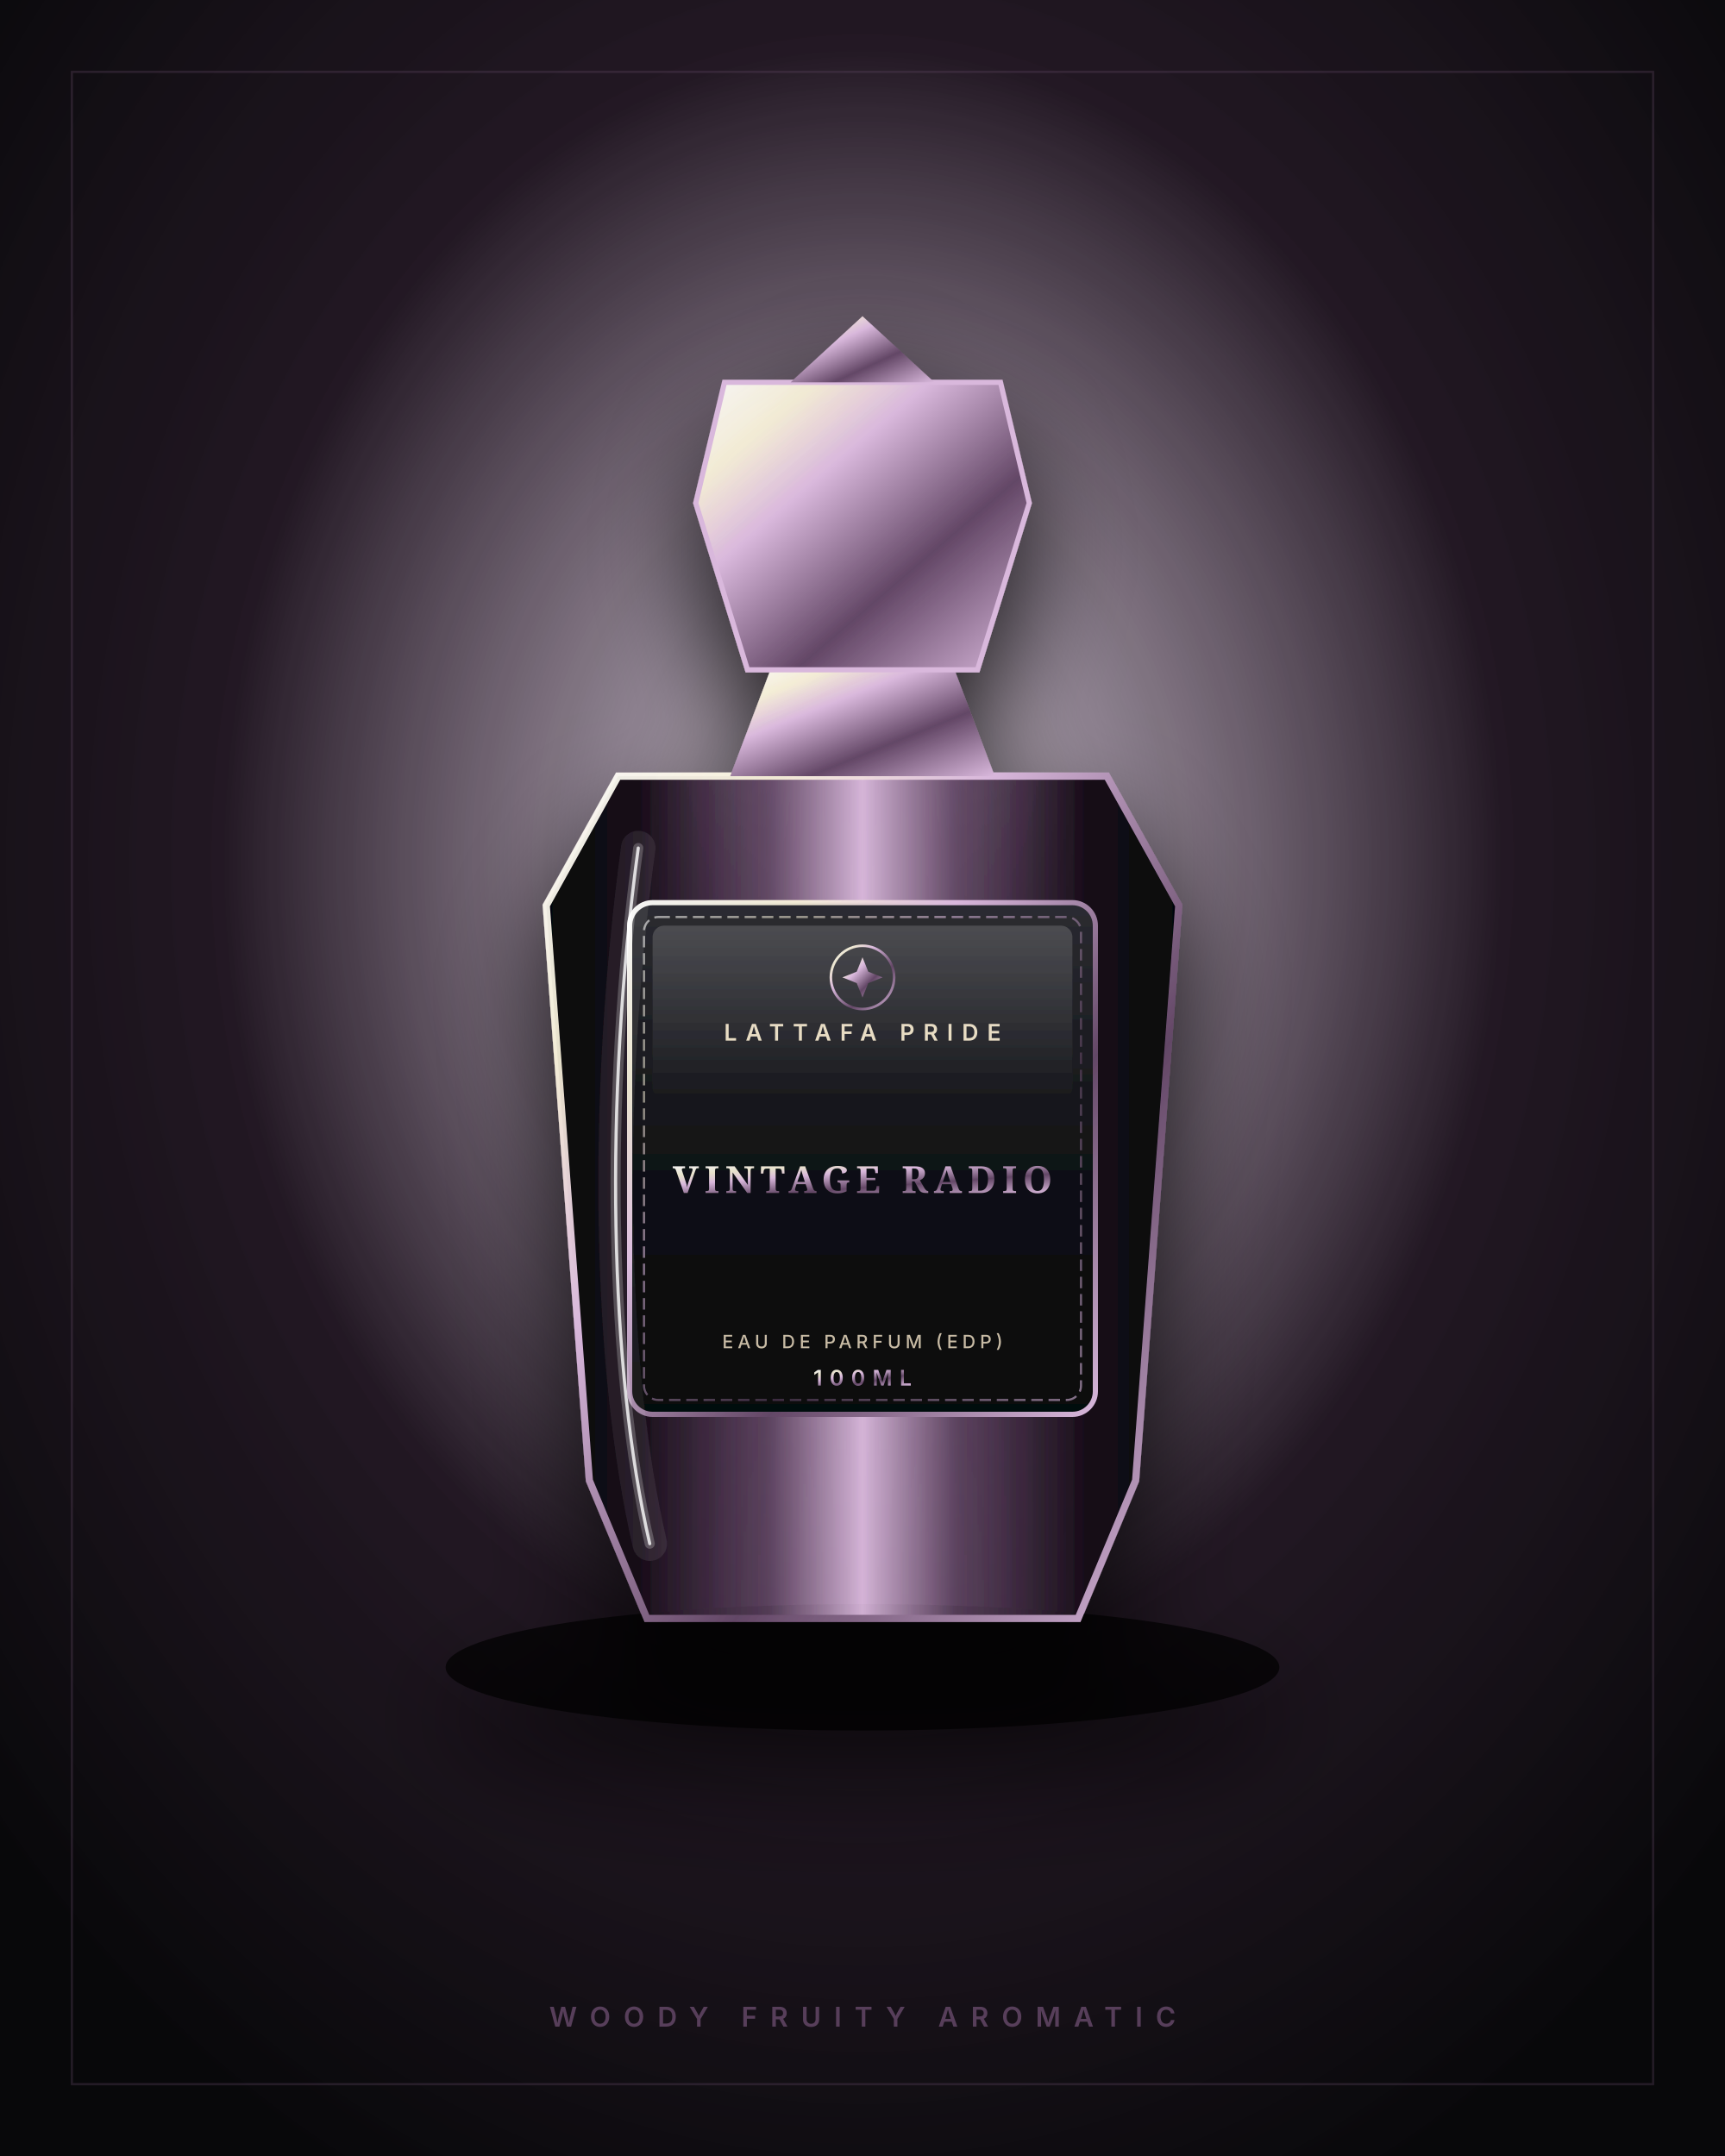
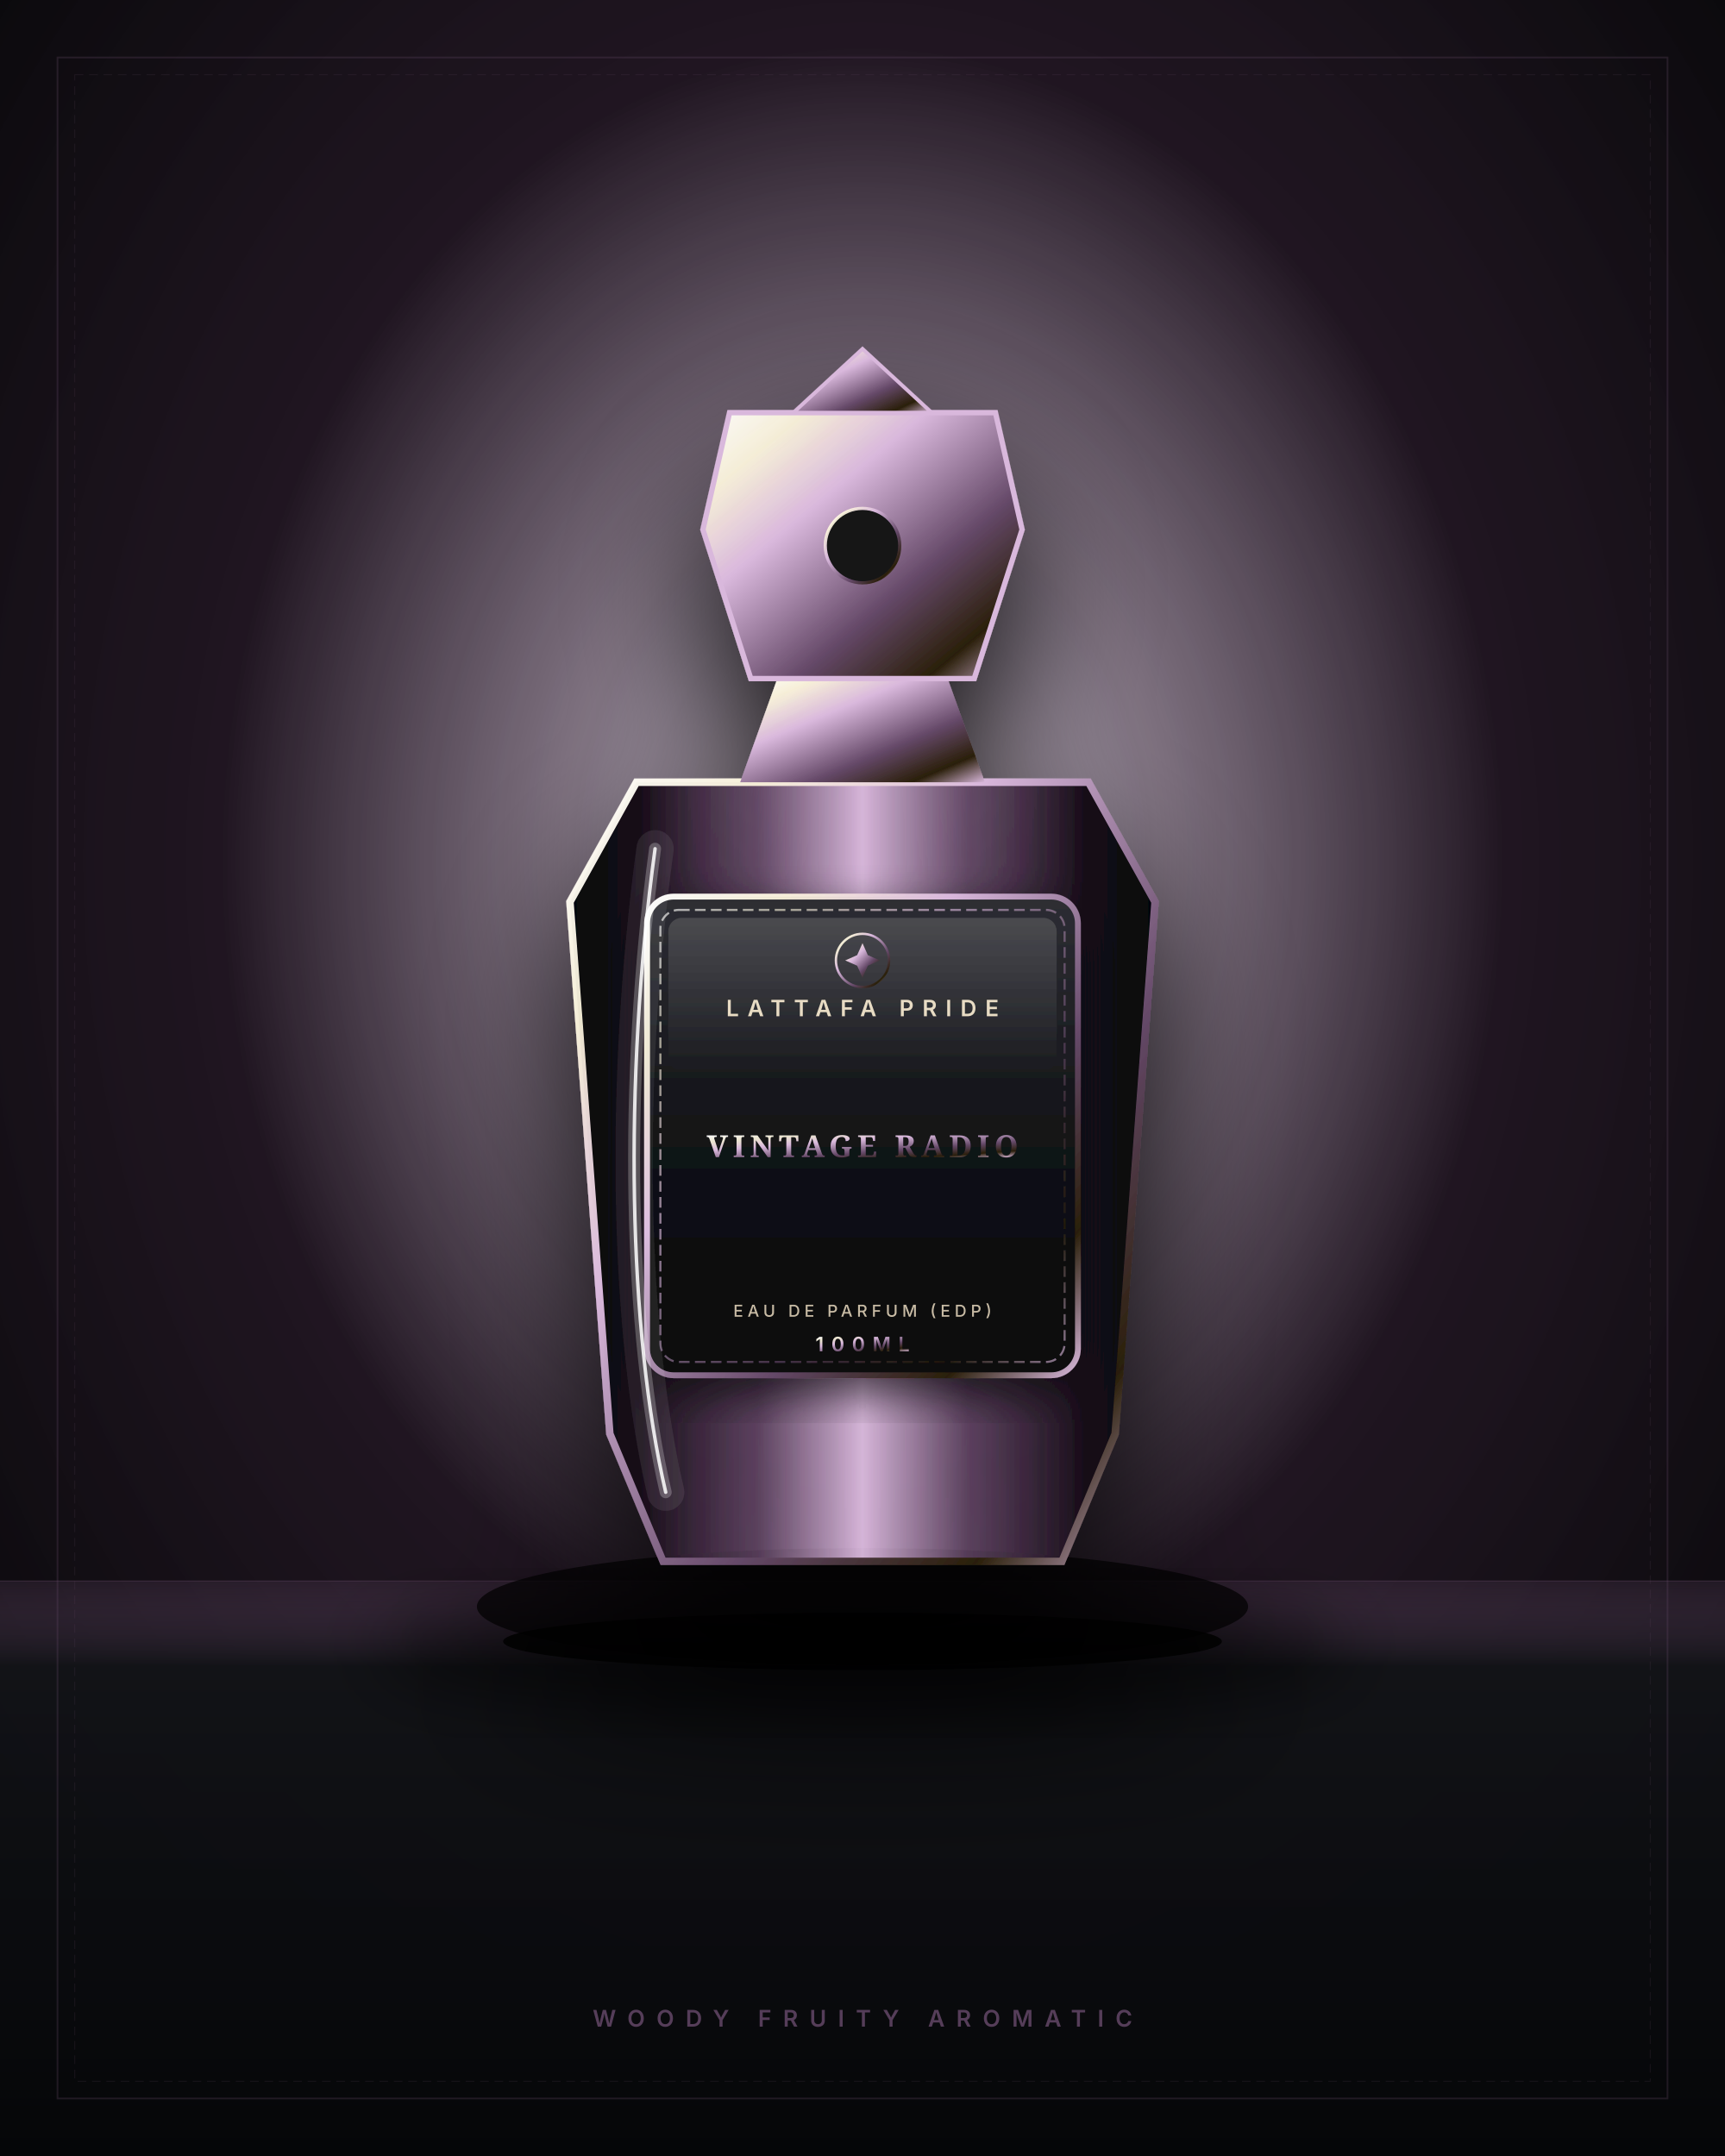
- <svg xmlns="http://www.w3.org/2000/svg" viewBox="0 0 600 750" width="600" height="750">
+ <svg xmlns="http://www.w3.org/2000/svg" viewBox="0 0 1200 1500" width="1200" height="1500">
  <defs>
    <radialGradient id="ambG" cx="50%" cy="40%" r="68%">
-       <stop offset="0%" stop-color="#634766" stop-opacity="0.32" />
-       <stop offset="55%" stop-color="#180d19" stop-opacity="0.95" />
+       <stop offset="0%" stop-color="#634766" stop-opacity="0.36" />
+       <stop offset="55%" stop-color="#180d19" stop-opacity="0.96" />
      <stop offset="100%" stop-color="#08080a" />
    </radialGradient>
+     <linearGradient id="pedestalG" x1="0%" y1="0%" x2="0%" y2="100%">
+       <stop offset="0%" stop-color="#634766" stop-opacity="0.22" />
+       <stop offset="15%" stop-color="#121317" stop-opacity="0.95" />
+       <stop offset="100%" stop-color="#050608" />
+     </linearGradient>
    <linearGradient id="metalG" x1="0%" y1="0%" x2="100%" y2="100%">
-       <stop offset="0%" stop-color="#ffffff" stop-opacity="0.95" />
-       <stop offset="18%" stop-color="#fff8df" stop-opacity="0.9" />
+       <stop offset="0%" stop-color="#ffffff" stop-opacity="0.98" />
+       <stop offset="16%" stop-color="#fff8df" stop-opacity="0.92" />
      <stop offset="35%" stop-color="#d9b8dc" />
      <stop offset="65%" stop-color="#634766" />
+       <stop offset="85%" stop-color="#2a1f0a" />
      <stop offset="100%" stop-color="#d9b8dc" />
    </linearGradient>
    <linearGradient id="bodyG" x1="0%" y1="0%" x2="100%" y2="0%">
      <stop offset="0%" stop-color="#050609" />
-       <stop offset="15%" stop-color="#180d19" />
-       <stop offset="35%" stop-color="#634766" stop-opacity="0.8" />
-       <stop offset="50%" stop-color="#d9b8dc" stop-opacity="0.95" />
-       <stop offset="65%" stop-color="#634766" stop-opacity="0.8" />
-       <stop offset="85%" stop-color="#180d19" />
+       <stop offset="12%" stop-color="#180d19" />
+       <stop offset="32%" stop-color="#634766" stop-opacity="0.82" />
+       <stop offset="50%" stop-color="#d9b8dc" stop-opacity="0.96" />
+       <stop offset="68%" stop-color="#634766" stop-opacity="0.82" />
+       <stop offset="88%" stop-color="#180d19" />
      <stop offset="100%" stop-color="#050609" />
    </linearGradient>
    <linearGradient id="baseG" x1="0%" y1="0%" x2="100%" y2="0%">
-       <stop offset="0%" stop-color="#000000" stop-opacity="0.8" />
-       <stop offset="50%" stop-color="#d9b8dc" stop-opacity="0.75" />
-       <stop offset="100%" stop-color="#000000" stop-opacity="0.8" />
+       <stop offset="0%" stop-color="#000000" stop-opacity="0.85" />
+       <stop offset="50%" stop-color="#d9b8dc" stop-opacity="0.8" />
+       <stop offset="100%" stop-color="#000000" stop-opacity="0.85" />
    </linearGradient>
    <linearGradient id="labelG" x1="0%" y1="0%" x2="0%" y2="100%">
-       <stop offset="0%" stop-color="#2b2b31" />
-       <stop offset="50%" stop-color="#111216" />
-       <stop offset="100%" stop-color="#06070a" />
+       <stop offset="0%" stop-color="#2e2e34" />
+       <stop offset="50%" stop-color="#121317" />
+       <stop offset="100%" stop-color="#07080a" />
    </linearGradient>
    <linearGradient id="labelSheen" x1="0%" y1="0%" x2="0%" y2="100%">
-       <stop offset="0%" stop-color="#ffffff" stop-opacity="0.75" />
+       <stop offset="0%" stop-color="#ffffff" stop-opacity="0.8" />
      <stop offset="100%" stop-color="#ffffff" stop-opacity="0" />
    </linearGradient>
+     <filter id="softShadow" x="-20%" y="-20%" width="140%" height="140%">
+       <feGaussianBlur stdDeviation="24" />
+     </filter>
    <filter id="flaconShadow" x="-30%" y="-20%" width="160%" height="150%">
-       <feDropShadow dx="0" dy="18" stdDeviation="18" flood-color="#000000" flood-opacity="0.8" />
+       <feDropShadow dx="0" dy="28" stdDeviation="26" flood-color="#000000" flood-opacity="0.85" />
+     </filter>
+     <filter id="plaqueShadow" x="-10%" y="-10%" width="120%" height="120%">
+       <feDropShadow dx="0" dy="6" stdDeviation="8" flood-color="#000000" flood-opacity="0.65" />
    </filter>
  </defs>
-   <rect width="600" height="750" fill="url(#ambG)" />
-   <rect x="25" y="25" width="550" height="700" fill="none" stroke="#634766" stroke-width="0.75" opacity="0.32" />
-   <g transform="translate(300, 365)" filter="url(#flaconShadow)">
+   <rect width="1200" height="1500" fill="url(#ambG)" />
+   <rect x="0" y="1100" width="1200" height="400" fill="url(#pedestalG)" />
+   <line x1="0" y1="1100" x2="1200" y2="1100" stroke="#634766" stroke-width="0.8" opacity="0.35" />
+   <ellipse cx="600" cy="1150" rx="340" ry="42" fill="#000000" opacity="0.5" filter="url(#softShadow)" />
+   <ellipse cx="600" cy="1142" rx="250" ry="20" fill="#000000" opacity="0.85" />
+   <rect x="40" y="40" width="1120" height="1420" fill="none" stroke="#634766" stroke-width="1.2" opacity="0.28" />
+   <rect x="52" y="52" width="1096" height="1396" fill="none" stroke="#634766" stroke-width="0.6" stroke-dasharray="6,4" opacity="0.18" />
+   <g transform="translate(600, 720) scale(1.85)" filter="url(#flaconShadow)">
    <ellipse cx="0" cy="215" rx="145" ry="22" fill="#000000" opacity="0.7" />
-     <polygon points="-85,-95 85,-95 110,-50 95,150 75,198 -75,198 -95,150 -110,-50" fill="url(#bodyG)" stroke="url(#metalG)" stroke-width="2.5" />
-     <rect x="-81.0" y="-51.0" width="162" height="178" rx="8" fill="url(#labelG)" stroke="url(#metalG)" stroke-width="1.8" />
-     <rect x="-76.0" y="-46.0" width="152" height="168" rx="5" fill="none" stroke="url(#metalG)" stroke-width="0.75" stroke-dasharray="4,2" opacity="0.6" />
-     <rect x="-73.0" y="-43.0" width="146" height="60.5" rx="4" fill="url(#labelSheen)" opacity="0.22" />
-     <g transform="translate(0, -25.0)">
-       <circle cx="0" cy="0" r="11" fill="none" stroke="url(#metalG)" stroke-width="0.9" />
-       <polygon points="0,-7 2,-2 7,0 2,2 0,7 -2,2 -7,0 -2,-2" fill="url(#metalG)" />
+     <polygon points="-85,-95 85,-95 110,-50 95,150 75,198 -75,198 -95,150 -110,-50" fill="url(#bodyG)" stroke="url(#metalG)" stroke-width="2.8" />
+     <g filter="url(#plaqueShadow)">
+       <rect x="-81.0" y="-52.0" width="162" height="180" rx="10" fill="url(#labelG)" stroke="url(#metalG)" stroke-width="2.2" />
+       <rect x="-76.0" y="-47.0" width="152" height="170" rx="7" fill="none" stroke="url(#metalG)" stroke-width="0.8" stroke-dasharray="4,2" opacity="0.65" />
+       <rect x="-73.0" y="-44.0" width="146" height="57.6" rx="5" fill="url(#labelSheen)" opacity="0.18" />
+       <g transform="translate(0, -28.0)">
+         <circle cx="0" cy="0" r="10" fill="none" stroke="url(#metalG)" stroke-width="0.9" />
+         <polygon points="0,-6.5 2,-2 6.5,0 2,2 0,6.5 -2,2 -6.5,0 -2,-2" fill="url(#metalG)" />
+       </g>
+       <text x="0" y="-7.0" font-family="'Inter', sans-serif" font-size="8.5" font-weight="600" letter-spacing="3.2" fill="#e8dcc4" text-anchor="middle">LATTAFA PRIDE</text>
+       <line x1="-63.0" y1="1.0" x2="63.0" y2="1.0" stroke="url(#metalG)" stroke-width="0.6" opacity="0.55" />
+       <text x="0" y="46.0" font-family="'Cinzel', serif" font-size="11.5" font-weight="700" letter-spacing="1.8" fill="url(#metalG)" text-anchor="middle">VINTAGE RADIO</text>
+       <line x1="-59.0" y1="92.0" x2="59.0" y2="92.0" stroke="url(#metalG)" stroke-width="0.6" opacity="0.55" />
+       <text x="0" y="106.0" font-family="'Inter', sans-serif" font-size="6.2" font-weight="500" letter-spacing="1.6" fill="#c8bba4" text-anchor="middle">EAU DE PARFUM (EDP)</text>
+       <text x="0" y="119.0" font-family="'Inter', sans-serif" font-size="7.5" font-weight="600" letter-spacing="2.8" fill="url(#metalG)" text-anchor="middle">100ML</text>
    </g>
-     <text x="0" y="-3.0" font-family="'Inter', sans-serif" font-size="8" font-weight="600" letter-spacing="3" fill="#e8dcc4" text-anchor="middle">LATTAFA PRIDE</text>
-     <line x1="-61.0" y1="5.0" x2="61.0" y2="5.0" stroke="url(#metalG)" stroke-width="0.6" opacity="0.5" />
-     <text x="0" y="50" font-family="'Cinzel', serif" font-size="13" font-weight="700" letter-spacing="2" fill="url(#metalG)" text-anchor="middle">VINTAGE RADIO</text>
-     <line x1="-57.0" y1="89.0" x2="57.0" y2="89.0" stroke="url(#metalG)" stroke-width="0.6" opacity="0.5" />
-     <text x="0" y="104.0" font-family="'Inter', sans-serif" font-size="6.4" font-weight="500" letter-spacing="1.5" fill="#c8bba4" text-anchor="middle">EAU DE PARFUM (EDP)</text>
-     <text x="0" y="117.0" font-family="'Inter', sans-serif" font-size="7.5" font-weight="600" letter-spacing="2.5" fill="url(#metalG)" text-anchor="middle">100ML</text>
-     <polygon points="-46,-95 -32,-132 32,-132 46,-95" fill="url(#metalG)" />
-     <polygon points="-48,-232 48,-232 58,-190 40,-132 -40,-132 -58,-190" fill="url(#metalG)" stroke="#d9b8dc" stroke-width="1.8" />
-     <path d="M-25,-232 L0,-255 L25,-232 Z" fill="url(#metalG)" />
-     <path d="M-78,-70 C-90,18 -88,112 -74,172" fill="none" stroke="#ffffff" stroke-width="12" stroke-linecap="round" opacity="0.08" />
-     <path d="M-78,-70 C-90,18 -88,112 -74,172" fill="none" stroke="#ffffff" stroke-width="3.5" stroke-linecap="round" opacity="0.22" />
-     <path d="M-78,-70 C-90,18 -88,112 -74,172" fill="none" stroke="#ffffff" stroke-width="1.1" stroke-linecap="round" opacity="0.8" />
+     <polygon points="-46,-95 -32,-134 32,-134 46,-95" fill="url(#metalG)" />
+     <polygon points="-50,-234 50,-234 60,-190 42,-134 -42,-134 -60,-190" fill="url(#metalG)" stroke="#d9b8dc" stroke-width="2" />
+     <path d="M-26,-234 L0,-258 L26,-234 Z" fill="url(#metalG)" stroke="#d9b8dc" stroke-width="1.4" />
+     <circle cx="0" cy="-184" r="14" fill="#121316" stroke="url(#metalG)" stroke-width="1.2" />
+     <path d="M-78,-70 C-90,18 -88,112 -74,172" fill="none" stroke="#ffffff" stroke-width="14" stroke-linecap="round" opacity="0.08" />
+     <path d="M-78,-70 C-90,18 -88,112 -74,172" fill="none" stroke="#ffffff" stroke-width="4.5" stroke-linecap="round" opacity="0.24" />
+     <path d="M-78,-70 C-90,18 -88,112 -74,172" fill="none" stroke="#ffffff" stroke-width="1.3" stroke-linecap="round" opacity="0.85" />
  </g>
-   <text x="300" y="705" font-family="'Inter', sans-serif" font-size="9.5" font-weight="600" letter-spacing="4.5" fill="#634766" opacity="0.85" text-anchor="middle">WOODY FRUITY AROMATIC</text>
+   <text x="600" y="1410" font-family="'Inter', sans-serif" font-size="16" font-weight="600" letter-spacing="8" fill="#634766" opacity="0.85" text-anchor="middle">WOODY FRUITY AROMATIC</text>
</svg>
